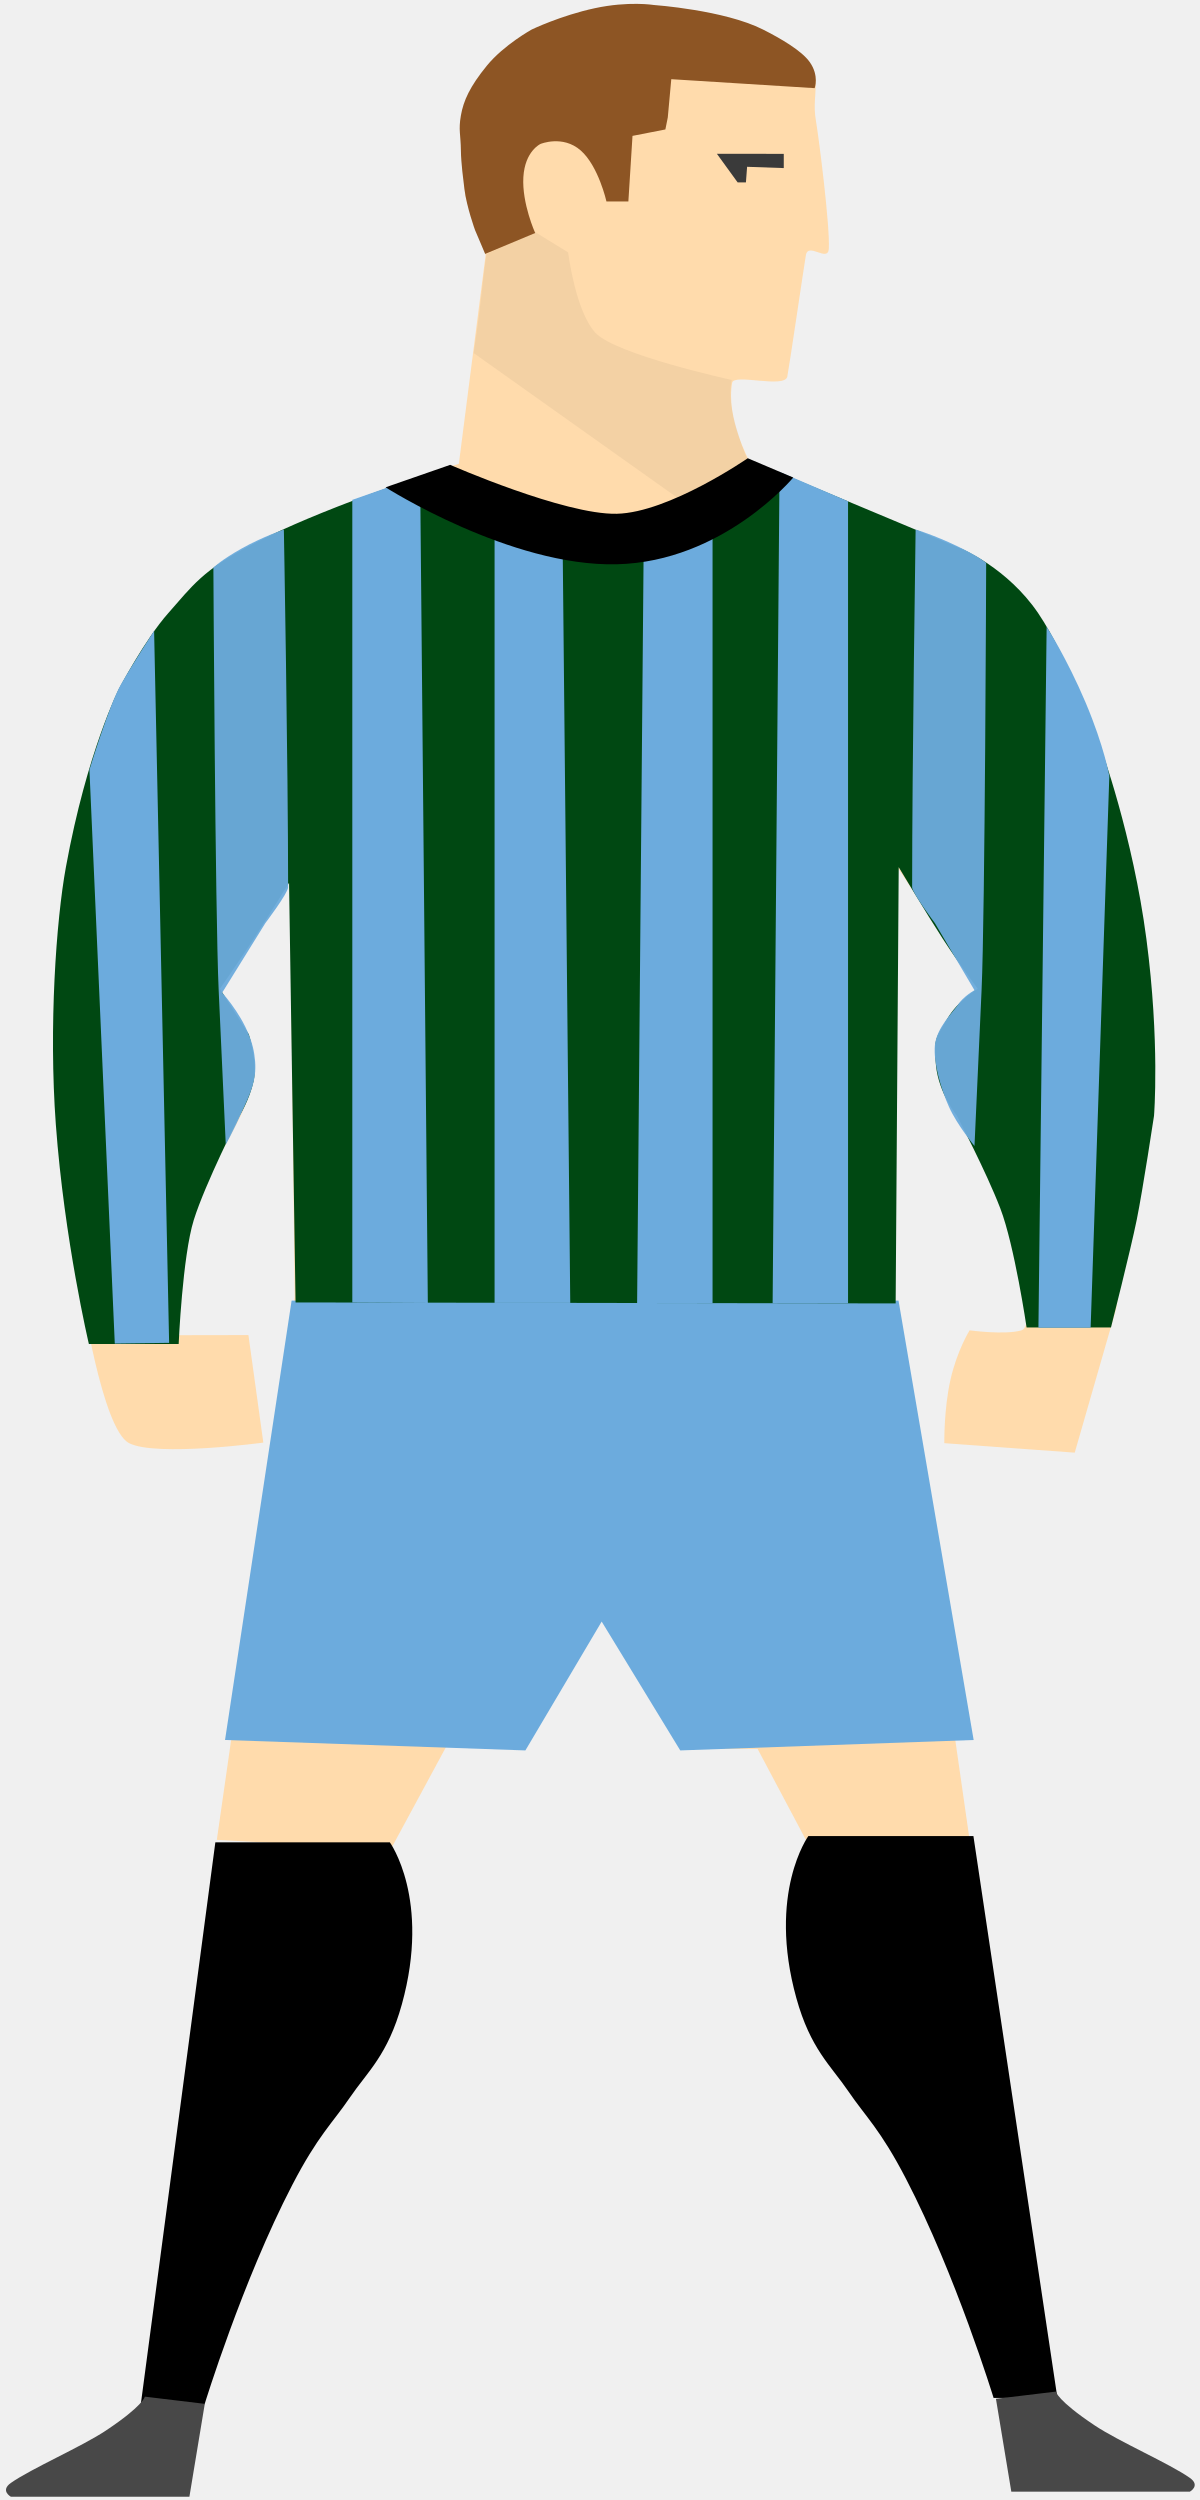
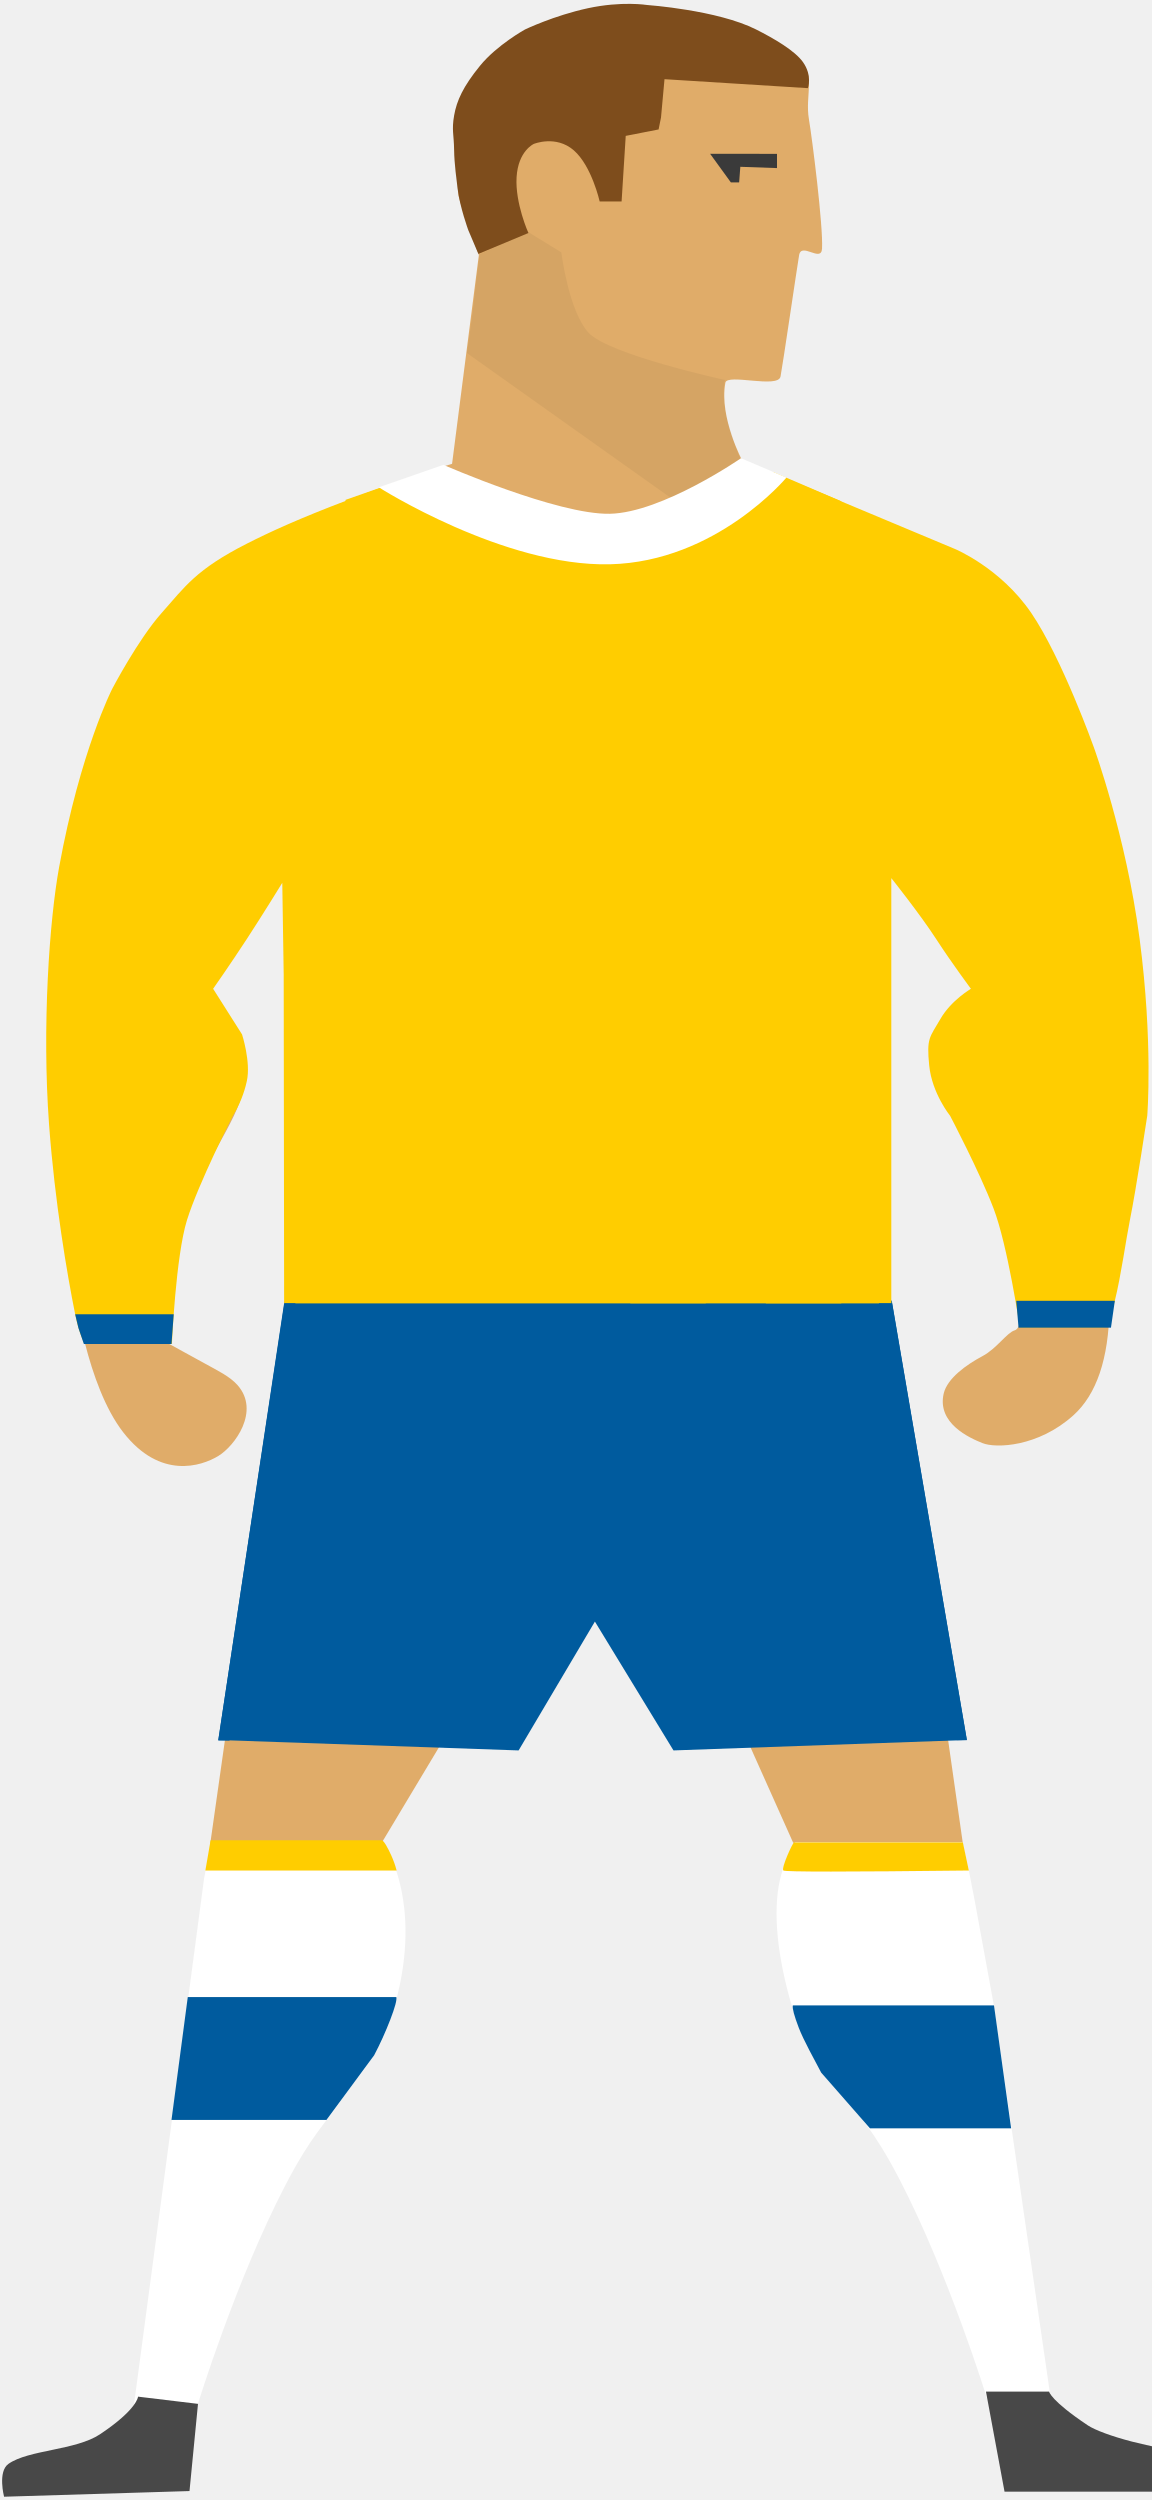
- <svg xmlns="http://www.w3.org/2000/svg" width="177" height="369" viewBox="0 0 177 369">
-   <g id="Page-1" fill="none" fill-rule="evenodd">
-     <g id="footballPlayer">
-       <path d="M67.725 68.46s-10.13 2.906-20.491 7.815c-10.362 4.91-13.508 5.382-20.208 12.172-6.7 6.79-7.442 10.38-11.103 19.56-3.66 9.18-4.782 19.11-4.782 19.11s-2.225 10.616-2.627 18.826c-.402 8.211.89 16.625.89 16.625l2.622 28.027s3.019 20.366 7.036 22.417c4.016 2.05 19.805-.084 19.805-.084l-2.201-15.873-10.64.02s-1.167-4.34-1.167-8.612c0-4.27-.977 1.366 3.364-9.244 4.34-10.61 8.968-14.981 8.968-20.897 0-5.915-5.187-12.379-5.187-12.379l10.795-18.027.693 63.492-11.488 80.156 25.652 1.42L66 257.551h10.45l12.28-18.736 11.738 19.317h11.352l7.13 13.432h24.164l-11.404-79.462.436-64.58 12.234 18.421s-2.765 2.434-4.099 5.41c-1.333 2.976-.9 6.97-.9 6.97s3.043 8.286 5 12.089c1.956 3.803 5.431 11.316 5.431 11.316s3.415 13.909.962 14.627c-2.453.72-7.66 0-7.66 0s-1.86 2.986-2.833 7.326c-.972 4.34-.9 9.33-.9 9.33l19.249 1.401 6.13-21.298 4.264-30.034s.867-12.283 0-22.249c-.866-9.966-3.511-18.122-3.511-18.122s-7.96-26.588-14.086-34.262c-2.537-3.178-10.476-6.835-18.315-10.473-11.094-5.147-22.496-9.876-22.496-9.876s-3.5-6.438-2.55-11.607c.257-1.396 7.763.896 8.14-.908.255-1.224 2.525-16.711 2.744-17.933.348-1.94 3.261 1.137 3.382-.935.192-3.303-1.466-16.356-1.932-19.096-.621-3.65 1.118-6.652-1.45-8.547-14.931-11.02-28.676-7.38-28.676-7.38s-5.13.497-8.948 2.225c-3.818 1.728-7.358 5.155-7.358 5.155s-4.132 2.385-4.625 8.547c-.18 2.235-1.219 9.563-.546 11.747 1.182 3.837 2.882 8.284 2.882 8.284l-3.953 30.81z" id="skin" fill="#FFDBAC" />
-       <path id="shorts" fill="#6CABDD" d="M43.041 191.966l-9.826 64.857 44.332 1.54 11.26-19.02 11.598 19.02 43.306-1.54-11.089-64.857z" />
-       <g id="socks" transform="translate(20 271)" fill="#000">
-         <path d="M.781 83.865L11.785.927H37.54s6.072 8.387 1.777 23.901c-2.08 7.516-5.087 9.963-7.673 13.765-2.586 3.803-4.704 5.584-8.51 12.916-7.377 14.209-12.935 32.356-12.935 32.356H.781z" id="sockLeft" />
-         <path d="M136.073 82.938L123.676 0H99.314s-6.072 8.388-1.777 23.901c2.08 7.516 5.087 9.963 7.673 13.766 2.586 3.802 4.703 5.583 8.51 12.915 7.377 14.209 12.935 32.356 12.935 32.356h9.418z" id="sockRight" />
-       </g>
-       <g id="boots" transform="translate(0 353)" fill="#484848">
-         <path d="M21.377.746s-.186 1.29-5.71 4.98c-3.58 2.393-11.098 5.66-14.066 7.758-1.613 1.14 0 2.032 0 2.032h26.355l2.269-13.707L21.377.746z" id="bootLeft" />
-         <path d="M155.848 0s.185 1.29 5.71 4.98c3.58 2.393 11.097 5.66 14.066 7.758 1.612 1.14 0 2.032 0 2.032h-26.355L147 1.063 155.848 0z" id="bootRight" />
-       </g>
-       <path id="eye" fill="#3A3A3A" d="M105.813 22.7l3.06 4.22h1.225l.174-2.3 5.413.19v-2.102z" />
-       <path d="M108.002 56.083s-17.16-3.738-20.125-6.968-4.02-11.864-4.02-11.864l-4.978-3.056-7.084 3.33s-.435 3.014-.75 6.09c-.316 3.076-1.134 8.494-1.134 8.494l33.314 23.665s3.456-1.365 4.777-2.476c1.322-1.11 3.447-4.433 3.447-4.433s-.522-.095-1.11-1.146c-.59-1.052-1.138-2.828-1.748-4.901-1.268-4.306-.589-6.735-.589-6.735z" id="neckShadow" fill-opacity=".05" fill="#000" />
-       <path d="M35.356 164.688s1.474-2.357 2.081-5.14c.608-2.782-.711-6.867-.711-6.867l-4.269-6.738s2.538-3.615 4.98-7.359c2.443-3.743 5.227-8.28 5.227-8.28l.21 13.594.751 48.341 88.574.147.45-64.398s4.113 6.892 6.518 10.596c2.406 3.705 5.144 7.36 5.144 7.36s-2.922 1.698-4.504 4.45c-1.583 2.753-2.067 2.76-1.656 6.878.412 4.118 3.083 7.416 3.083 7.416s4.308 8.187 6.41 13.666c2.103 5.48 3.881 17.582 3.881 17.582h12.454s2.893-11.419 3.798-15.87c.906-4.453 2.557-15.378 2.557-15.378s.88-10.833-1.126-26.104c-2.004-15.27-6.752-28.267-6.752-28.267s-4.695-13.159-9.233-19.83c-4.538-6.672-11.278-9.461-11.278-9.461L110.29 67.774s-.074 3.73-5.549 6.506c-1.889.958-4.976 2.254-6.893 2.941-1.917.687-8.021 1.62-8.021 1.62s-7.83-.903-13.435-3.074c-5.605-2.172-9.708-6.968-9.708-6.968s-7.001 2.227-14.234 4.965c-7.232 2.738-11.662 4.774-15.013 6.478-7.518 3.825-9.105 6.319-12.59 10.244-3.484 3.926-7.28 11.18-7.28 11.18s-4.708 9.178-7.841 26.322c-1.434 7.845-2.545 23.586-1.485 37.989 1.258 17.073 4.878 32.402 4.878 32.402H26.37s.563-12.956 2.234-18.314c1.672-5.357 6.752-15.377 6.752-15.377z" id="jersey" fill="#004812" />
-       <path d="M71.61 37.478l7.384-3.087s-1.977-4.375-1.746-8.242c.23-3.867 2.531-4.903 2.531-4.903s3.277-1.357 5.918.948c2.641 2.305 3.816 7.547 3.816 7.547h3.234l.61-9.685 4.852-.948.356-1.77.516-5.65 21.16 1.324s.697-1.837-.716-3.838c-1.208-1.71-4.298-3.497-6.924-4.824C106.9 1.472 96.508.737 96.508.737s-3.729-.603-8.734.478-9.28 3.135-9.28 3.135-4.127 2.275-6.633 5.344c-2.506 3.07-3.453 5.173-3.833 7.35-.38 2.176-.028 2.795 0 5.15.022 1.898.368 4.47.517 5.678.334 2.706 1.569 6.085 1.569 6.085l1.496 3.52z" id="hair" fill="#8D5524" />
-       <g id="verticalStripes" transform="translate(13 69)" fill="#6CABDD">
-         <path d="M3.942 129.313L.2 44.613s2.887-9.509 4.662-12.615 4.884-7.888 4.884-7.888l2.216 105.092-8.02.111z" id="vStripe1" class="stripes" />
-         <path d="M20.321 99.924s-.528-11.37-1.045-22.76c-.517-11.39-.78-62.39-.78-62.39s1.19-1.147 4.205-2.834c3.015-1.686 6.197-2.782 6.197-2.782s.628 34.966.628 52.801c0 .85-3.36 5.294-3.36 5.294l-6.37 10.265s1.154 1.31 2.072 2.732c.524.811 2.197 3.3 2.664 6.344.466 3.043-.154 4.815-1.363 7.51-2.045 4.556-2.848 5.82-2.848 5.82z" id="vStripe2" fill-opacity=".95" class="stripes" />
-         <path id="vStripe3" d="M39 123.255V4.78l10.01-3.513 1.137 122.053z" class="stripes" />
-         <path d="M60 123.31V5.193s2.673 1.223 4.889 1.979 5.13 1.438 5.13 1.438l1.15 114.7H60z" id="vStripe4" class="stripes" />
-         <path d="M81.037 123.365V5.065s3.308 1.352 5.586 2.367a27.882 27.882 0 0 0 4.558 1.534l.991 114.399H81.037z" id="vStripe5" transform="matrix(-1 0 0 1 173.21 0)" class="stripes" />
-         <path id="vStripe6" transform="matrix(-1 0 0 1 213.211 0)" d="M101.04 123.367V4.99L111.154.647l1.017 122.72z" class="stripes" />
-         <path d="M130.835 100.148l1.045-22.984c.517-11.39.678-63.073.678-63.073s-.785-.804-4.262-2.472c-3.477-1.667-6.152-2.463-6.152-2.463s-.514 34.968-.514 52.803c0 .85 3.36 5.294 3.36 5.294l5.845 9.911s-1.621.849-2.539 2.27c-.525.811-3.065 3.269-3.306 5.84-.242 2.57.878 6.42 2.088 9.116 1.21 2.695 3.757 5.758 3.757 5.758z" id="vStripe7" fill-opacity=".95" class="stripes" />
-         <path d="M147.977 126.972l2.76-81.43s-.735-4.309-3.502-10.847c-2.767-6.538-5.752-11.185-5.752-11.185l-1.21 103.462h7.704z" id="vStripe8" class="stripes" />
-       </g>
-       <path d="M117.083 70.486s-10.346 12.426-26.052 12.802c-15.707.376-34.12-11.36-34.12-11.36l9.537-3.317s16.857 7.394 24.583 7.222c7.726-.171 19.338-8.199 19.338-8.199l6.714 2.852z" id="collar" fill="#000" />
+ <svg xmlns="http://www.w3.org/2000/svg" width="170" height="369">
+   <g id="Artboard" fill="none" fill-rule="evenodd">
+     <path d="M46.234 76.275c-10.362 4.91-13.508 5.382-20.208 12.172-6.7 6.79-7.442 10.38-11.103 19.56-3.66 9.18-4.782 19.11-4.782 19.11s-2.225 10.616-2.627 18.826c-.402 8.211.89 16.625.89 16.625l2.622 28.027s1.73 13.85 7.184 20.841c5.454 6.99 11.5 4.974 13.976 3.49 2.475-1.484 6.253-6.66 2.876-10.48-1.16-1.31-2.955-2.15-4.896-3.229A822.316 822.316 0 0 0 25 198.38s-1.141-5.644-1.141-9.916c0-4.27-.977 1.366 3.364-9.244 4.34-10.61 8.968-14.981 8.968-20.897 0-5.915-5.187-12.379-5.187-12.379l10.795-18.027.693 63.492-11.488 80.911h25.497v-.595L65 257.55h10.45l12.28-18.736 11.738 19.317 11.146-.581 6.455 14.433h25.033l-11.392-79.882.436-64.58 12.234 18.421s-2.765 2.434-4.099 5.41c-1.333 2.976-.9 6.97-.9 6.97s3.043 8.286 5 12.089c1.956 3.803 5.431 11.316 5.431 11.316s3.415 13.909.962 14.627c-1.153.338-2.66 2.691-4.74 3.798-2.344 1.25-5.237 3.274-5.753 5.575-.972 4.34 3.768 6.499 5.754 7.284 1.986.785 8.194.556 13.367-4.083 3.45-3.093 5.235-8.365 5.358-15.815l4.264-30.034s.867-12.283 0-22.249c-.866-9.966-3.511-18.122-3.511-18.122s-7.96-26.588-14.086-34.262c-2.537-3.178-10.476-6.835-18.315-10.473-11.094-5.147-22.496-9.876-22.496-9.876s-3.5-6.438-2.55-11.607c.257-1.396 7.763.896 8.14-.908.255-1.224 2.525-16.711 2.744-17.933.348-1.94 3.261 1.137 3.382-.935.192-3.303-1.466-16.356-1.932-19.096-.621-3.65 1.118-6.652-1.45-8.547-14.931-11.02-28.676-7.38-28.676-7.38s-5.13.497-8.948 2.225c-3.818 1.728-7.358 5.155-7.358 5.155s-4.132 2.385-4.625 8.547c-.18 2.235-1.219 9.563-.546 11.747 1.182 3.837 2.882 8.284 2.882 8.284l-3.953 30.81c-.001 0-10.131 2.906-20.492 7.815z" id="skin" fill="#E0AC69" />
+     <path id="shorts" fill="#005B9E" d="M42.041 191.966l-9.826 64.857 44.332 1.54 11.26-19.02 11.598 19.02 43.306-1.54-11.089-64.857z" />
+     <g id="socks" transform="translate(19 271)" fill="#FFF">
+       <path d="M11.137 6.178l1.02-5.251H37.54s6.072 8.387 1.777 23.901c-2.08 7.516-5.087 9.963-7.673 13.765-2.586 3.803-4.704 5.584-8.51 12.916-7.377 14.209-12.935 32.356-12.935 32.356H.781L11.137 6.178z" id="sockLeft" />
+       <path d="M136.073 82.938l-8.451-58.344-2.778-15.178-.844-4.33-.94-4.143H98.415s-.878.376-2.104 4.755c-1.226 4.378-.823 10.777 1.226 18.203 2.076 7.521 5.087 9.963 7.673 13.766 2.586 3.802 4.703 5.583 8.51 12.915 7.377 14.209 12.935 32.356 12.935 32.356h9.418z" id="sockRight" />
+     </g>
+     <g id="boots" transform="translate(0 353)" fill="#484848">
+       <path d="M20.377.746s-.084 1.856-5.608 5.546c-3.58 2.393-10.555 2.28-13.523 4.378-1.613 1.14-.645 4.846-.645 4.846l27.37-.836L29.224 1.81 20.377.746z" id="bootLeft" />
+       <path d="M154.848 0s.185 1.29 5.71 4.98c1.015.679 3.476 1.615 6.54 2.405 2.717.7 6.023 1.256 7.526 1.861 3.993 1.608 0 5.524 0 5.524h-26.355L145.527 0h9.321z" id="bootRight" />
+     </g>
+     <path id="eye" fill="#3A3A3A" d="M104.813 22.7l3.06 4.22h1.225l.174-2.3 5.413.19v-2.102z" />
+     <path d="M107.002 56.083s-17.16-3.738-20.125-6.968-4.02-11.864-4.02-11.864l-4.978-3.056-7.084 3.33s-.435 3.014-.75 6.09c-.316 3.076-1.134 8.494-1.134 8.494l33.314 23.665s3.456-1.365 4.777-2.476c1.322-1.11 3.447-4.433 3.447-4.433s-.522-.095-1.11-1.146c-.59-1.052-1.138-2.828-1.748-4.901-1.268-4.306-.589-6.735-.589-6.735z" id="neckShadow" fill-opacity=".05" fill="#000" />
+     <path d="M36.437 159.548c.608-2.782-.711-6.867-.711-6.867l-4.269-6.738s2.538-3.615 4.98-7.359c2.443-3.743 5.227-8.28 5.227-8.28l.21 13.594.063 48.488h89.62V129.61s4.205 5.27 6.61 8.974c2.406 3.705 5.144 7.36 5.144 7.36s-2.922 1.698-4.504 4.45c-1.583 2.753-2.067 2.76-1.656 6.878.412 4.118 3.083 7.416 3.083 7.416s4.308 8.187 6.41 13.666c2.103 5.48 3.881 17.582 3.881 17.582h12.454s.968-1.512 1.569-3.936c.922-3.723 1.68-9.238 2.229-11.934.906-4.453 2.557-15.378 2.557-15.378s.88-10.833-1.126-26.104c-2.004-15.27-6.752-28.267-6.752-28.267s-4.695-13.159-9.233-19.83c-4.538-6.672-11.278-9.461-11.278-9.461L109.29 67.774s-.074 3.73-5.549 6.506c-1.889.958-4.976 2.254-6.893 2.941-1.917.687-8.021 1.62-8.021 1.62s-7.83-.903-13.435-3.074c-5.605-2.172-9.708-6.968-9.708-6.968s-7.001 2.227-14.234 4.965c-7.232 2.738-11.662 4.774-15.013 6.478-7.518 3.825-9.105 6.319-12.59 10.244-3.484 3.926-7.28 11.18-7.28 11.18s-4.708 9.178-7.841 26.322c-1.434 7.845-2.545 23.586-1.485 37.989.842 11.43 2.687 22.215 3.852 28.005.575 2.859 1.399 4.397 1.399 4.397H25.37s.563-12.956 2.234-18.314c1.672-5.357 6.752-15.377 6.752-15.377a16.077 16.077 0 0 0 2.081-5.14z" id="jersey" fill="#FFCD00" />
+     <path d="M70.61 37.478l7.384-3.087s-1.977-4.375-1.746-8.242c.23-3.867 2.531-4.903 2.531-4.903s3.277-1.357 5.918.948c2.641 2.305 3.816 7.547 3.816 7.547h3.234l.61-9.685 4.852-.948.356-1.77.516-5.65 21.16 1.324s.697-1.837-.716-3.838c-1.208-1.71-4.298-3.497-6.924-4.824C105.9 1.472 95.508.737 95.508.737s-3.729-.603-8.734.478-9.28 3.135-9.28 3.135-4.127 2.275-6.633 5.344c-2.506 3.07-3.453 5.173-3.833 7.35-.38 2.176-.028 2.795 0 5.15.022 1.898.368 4.47.517 5.678.334 2.706 1.569 6.085 1.569 6.085l1.496 3.52v.001z" id="hair" fill="#7e4d1c" opacity="100" />
+     <g id="verticalStripes" transform="translate(51 69)" fill="#FFCD00">
+       <path id="vStripe3" d="M0 123.255V4.78l10.01-3.513 1.137 122.053z" />
+       <path d="M21 123.31V5.193s2.673 1.223 4.889 1.979 5.13 1.438 5.13 1.438l1.15 114.7H21z" id="vStripe4" />
+       <path d="M42.038 123.365V5.065s3.308 1.352 5.586 2.367a27.882 27.882 0 0 0 4.558 1.534l.991 114.399H42.038z" id="vStripe5" transform="matrix(-1 0 0 1 95.211 0)" />
+       <path id="vStripe6" transform="matrix(-1 0 0 1 135.211 0)" d="M62.04 123.367V4.99L72.154.647l1.017 122.72z" />
+     </g>
+     <path d="M116.083 70.486s-10.346 12.426-26.052 12.802c-15.707.376-34.12-11.36-34.12-11.36l9.537-3.317s16.857 7.394 24.583 7.222c7.726-.171 19.338-8.199 19.338-8.199l6.714 2.852z" id="collar" fill="#FFF" />
+     <g id="sockTrim" transform="translate(25 294)" fill="#005B9E" fill-rule="nonzero">
+       <path d="M2.716.764h30.787c.094.412-.201 1.515-.885 3.307a48.217 48.217 0 0 1-2.394 5.286l-7.04 9.546H.312L2.716.763zM121.713 2l2.53 18.14h-20.837l-7.198-8.222c-.912-1.731-2.622-4.818-3.306-6.61-.684-1.793-.979-2.896-.885-3.308h29.696z" id="Path" />
+     </g>
+     <g id="shirtTrim" transform="translate(11 192)" fill="#005B9E" fill-rule="nonzero">
+       <path id="sleeveTrimL" d="M.093 1.982l.482 2.032.806 2.365h12.932l.328-4.397z" />
+       <path id="sleeveTrimR" transform="matrix(-1 0 0 1 292.548 0)" d="M139 0l.57 3.964h13.642L153.548 0z" />
+     </g>
+     <g id="hoops" transform="translate(41 89)" fill="#005B9E" fill-rule="nonzero">
+       <path d="M87.377 1.012c1.34.736-3.166 3.57-4.371 9.264a38.556 38.556 0 0 0-.708 11.395H8c.18-5.04-.116-8.839-.887-11.395-1.155-3.833-3.407-7.798-3.407-8.528 0-.73 82.331-1.473 83.671-.736z" id="topHoop" opacity="0" />
+       <path d="M6.349 32.748H85.02c.225 1.536.727 2.793 1.506 3.772.779.978 2.122 2.321 4.03 4.029V52.67H.937V41.397c2.117-2.245 3.548-4.248 4.293-6.008l1.119-2.641z" id="centerHoop" opacity="0" />
+       <path id="bottomHoop" d="M.937 62.748h89.62v19.923H.937z" opacity="0" />
+     </g>
+     <g id="shortsTrimMiddle" transform="translate(32 192)" fill="#005B9E" fill-rule="nonzero">
+       <path id="Path-2" d="M.215 64.912L9.937.358h1.67L1.875 64.912z" />
+       <path id="Path-2-Copy-2" d="M110.711 64.848h-1.5L97.723.358h1.95z" />
+     </g>
+     <path d="M88.5 29.68c-.314 2.3-.65 3.683-1.005 4.148-.271.355-1.181 1.884-1.95 2.904-1.02 1.353-2.387 2.511-2.387 2.511s.304 2.462.474 2.745c.17.284.295 4.224 3.863 7.533 1.765 1.637 6.27 3.346 14.11 5.326 1.657.419 4.915.954 7.423 1.158 2.874.235 5.419.76 6.072-.207.185-.275.28-1.175.468-2.335.12-.74.292-1.603.419-2.593.215-1.695.554-4.026 1.014-6.993-3.718.135-6.211.135-7.48 0-5.081-.544-7.472-1.176-10.726-3.14-4.473-2.699-6.802-6.384-6.99-11.056H88.5z" id="beard" fill-opacity=".88" fill="#8D5524" fill-rule="nonzero" opacity="0" />
+     <g id="sockTopTrim" transform="translate(30 271)" fill="#FFCD00" fill-rule="nonzero">
+       <path d="M1.085.628L.311 5.087h28.232a14.031 14.031 0 0 0-.794-2.23c-.506-1.124-1.112-2.23-1.413-2.23H1.086z" id="sockTrimTopL" />
+       <path d="M112.118.943L113 5.087c-18.008.209-27.133.209-27.376 0-.365-.314 1.383-4.144 1.583-4.144h24.911z" id="sockTrimTopR" />
    </g>
  </g>
</svg>
